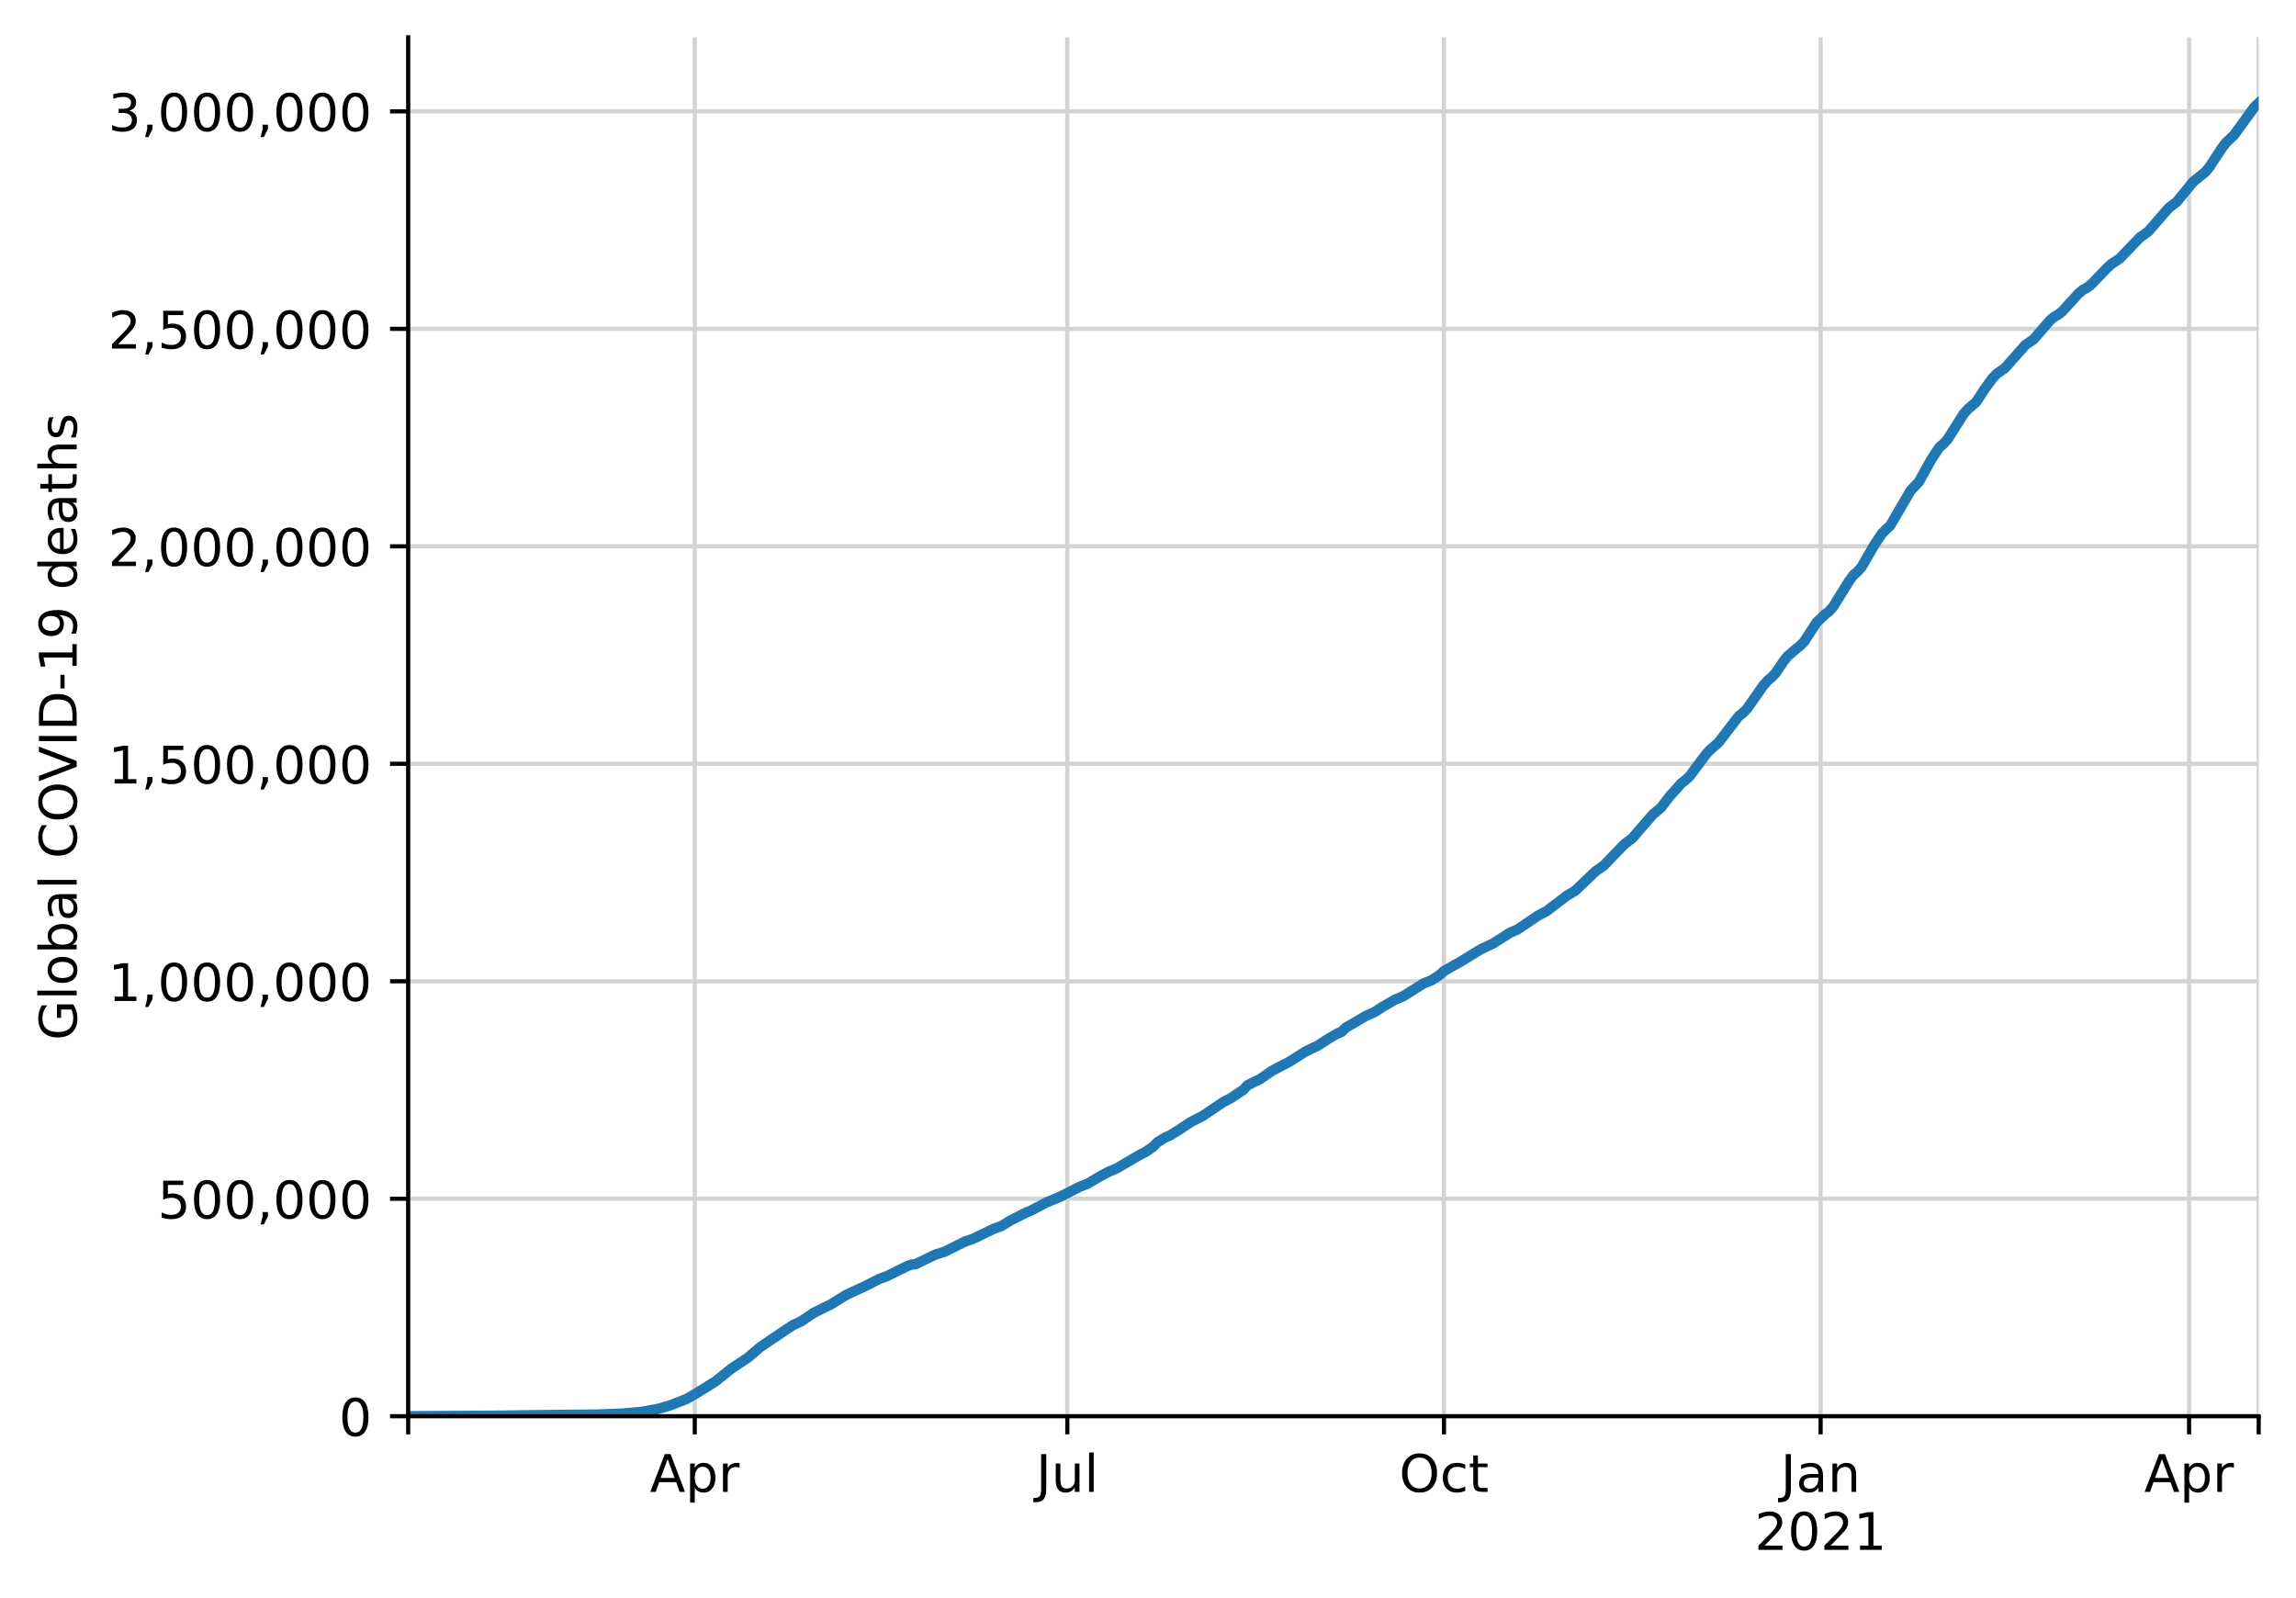
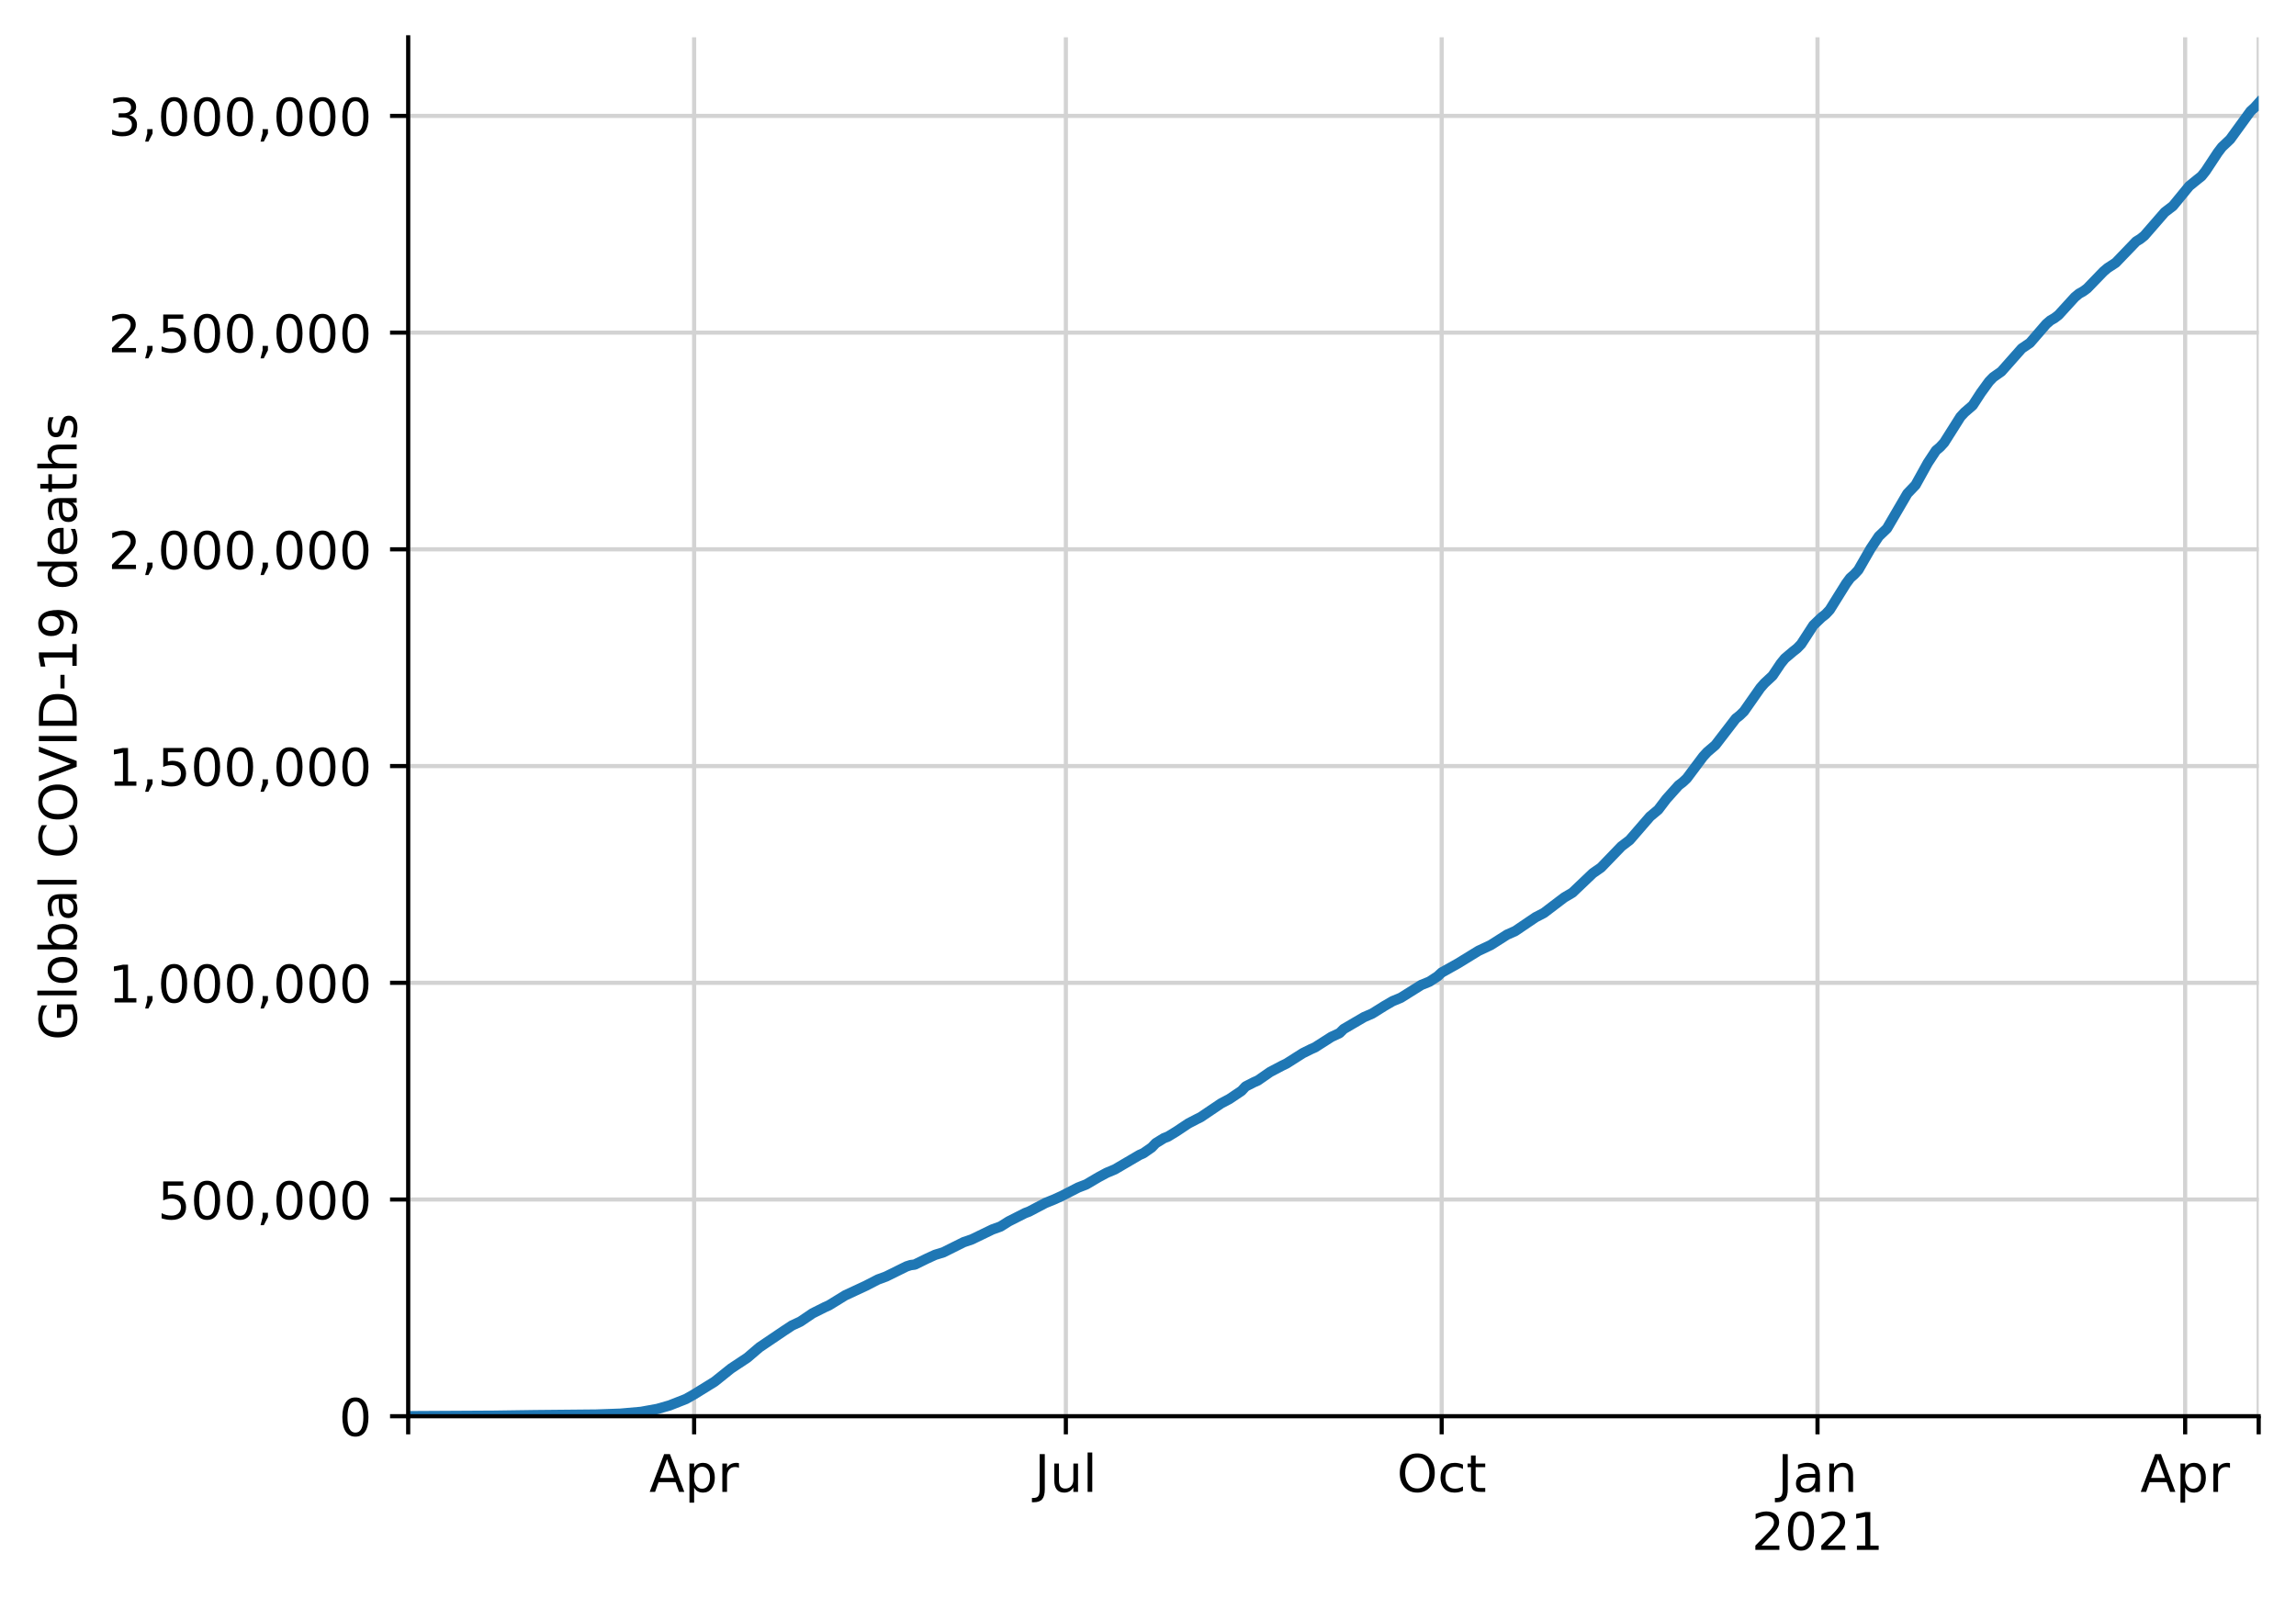
<svg xmlns="http://www.w3.org/2000/svg" xmlns:xlink="http://www.w3.org/1999/xlink" height="308.388pt" version="1.1" viewBox="0 0 443.092 308.388" width="443.092pt">
  <defs>
    <style type="text/css">
*{stroke-linecap:butt;stroke-linejoin:round;}
  </style>
  </defs>
  <g id="figure_1">
    <g id="patch_1">
      <path d="M 0 308.388  L 443.092 308.388  L 443.092 0  L 0 0  z " style="fill:#ffffff;" />
    </g>
    <g id="axes_1">
      <g id="patch_2">
        <path d="M 78.772 273.312  L 435.892 273.312  L 435.892 7.2  L 78.772 7.2  z " style="fill:#ffffff;" />
      </g>
      <g id="matplotlib.axis_1">
        <g id="xtick_1">
          <g id="line2d_1">
-             <path clip-path="url(#pa2d0cb0e21)" d="M 78.772 273.312  L 78.772 7.2  " style="fill:none;stroke:#d3d3d3;stroke-linecap:square;stroke-width:0.8;" />
+             <path clip-path="url(#p5b35c0a73f)" d="M 78.772 273.312  L 78.772 7.2  " style="fill:none;stroke:#d3d3d3;stroke-linecap:square;stroke-width:0.8;" />
          </g>
          <g id="line2d_2">
            <defs>
-               <path d="M 0 0  L 0 3.5  " id="me5d2dda40b" style="stroke:#000000;stroke-width:0.8;" />
-             </defs>
-             <g>
-               <use style="stroke:#000000;stroke-width:0.8;" x="78.772" xlink:href="#me5d2dda40b" y="273.312" />
+               <path d="M 0 0  L 0 3.5  " id="m4bdbc4d631" style="stroke:#000000;stroke-width:0.8;" />
+             </defs>
+             <g>
+               <use style="stroke:#000000;stroke-width:0.8;" x="78.772" xlink:href="#m4bdbc4d631" y="273.312" />
            </g>
          </g>
        </g>
        <g id="xtick_2">
          <g id="line2d_3">
-             <path clip-path="url(#pa2d0cb0e21)" d="M 134.078 273.312  L 134.078 7.2  " style="fill:none;stroke:#d3d3d3;stroke-linecap:square;stroke-width:0.8;" />
+             <path clip-path="url(#p5b35c0a73f)" d="M 133.956 273.312  L 133.956 7.2  " style="fill:none;stroke:#d3d3d3;stroke-linecap:square;stroke-width:0.8;" />
          </g>
          <g id="line2d_4">
            <g>
-               <use style="stroke:#000000;stroke-width:0.8;" x="134.078" xlink:href="#me5d2dda40b" y="273.312" />
+               <use style="stroke:#000000;stroke-width:0.8;" x="133.956" xlink:href="#m4bdbc4d631" y="273.312" />
            </g>
          </g>
          <g id="text_1">
            <defs>
              <path d="M 34.188 63.188  L 20.797 26.906  L 47.609 26.906  z M 28.609 72.906  L 39.797 72.906  L 67.578 0  L 57.328 0  L 50.688 18.703  L 17.828 18.703  L 11.188 0  L 0.781 0  z " id="DejaVuSans-65" />
              <path d="M 18.109 8.203  L 18.109 -20.797  L 9.078 -20.797  L 9.078 54.688  L 18.109 54.688  L 18.109 46.391  Q 20.953 51.266 25.266 53.625  Q 29.594 56 35.594 56  Q 45.562 56 51.781 48.094  Q 58.016 40.188 58.016 27.297  Q 58.016 14.406 51.781 6.484  Q 45.562 -1.422 35.594 -1.422  Q 29.594 -1.422 25.266 0.953  Q 20.953 3.328 18.109 8.203  z M 48.688 27.297  Q 48.688 37.203 44.609 42.844  Q 40.531 48.484 33.406 48.484  Q 26.266 48.484 22.188 42.844  Q 18.109 37.203 18.109 27.297  Q 18.109 17.391 22.188 11.75  Q 26.266 6.109 33.406 6.109  Q 40.531 6.109 44.609 11.75  Q 48.688 17.391 48.688 27.297  z " id="DejaVuSans-112" />
              <path d="M 41.109 46.297  Q 39.594 47.172 37.812 47.578  Q 36.031 48 33.891 48  Q 26.266 48 22.188 43.047  Q 18.109 38.094 18.109 28.812  L 18.109 0  L 9.078 0  L 9.078 54.688  L 18.109 54.688  L 18.109 46.188  Q 20.953 51.172 25.484 53.578  Q 30.031 56 36.531 56  Q 37.453 56 38.578 55.875  Q 39.703 55.766 41.062 55.516  z " id="DejaVuSans-114" />
            </defs>
-             <g transform="translate(125.4281 287.9104)scale(0.1 -0.1)">
+             <g transform="translate(125.306 287.9104)scale(0.1 -0.1)">
              <use xlink:href="#DejaVuSans-65" />
              <use x="68.408" xlink:href="#DejaVuSans-112" />
              <use x="131.885" xlink:href="#DejaVuSans-114" />
            </g>
          </g>
        </g>
        <g id="xtick_3">
          <g id="line2d_5">
-             <path clip-path="url(#pa2d0cb0e21)" d="M 205.976 273.312  L 205.976 7.2  " style="fill:none;stroke:#d3d3d3;stroke-linecap:square;stroke-width:0.8;" />
+             <path clip-path="url(#p5b35c0a73f)" d="M 205.695 273.312  L 205.695 7.2  " style="fill:none;stroke:#d3d3d3;stroke-linecap:square;stroke-width:0.8;" />
          </g>
          <g id="line2d_6">
            <g>
-               <use style="stroke:#000000;stroke-width:0.8;" x="205.976" xlink:href="#me5d2dda40b" y="273.312" />
+               <use style="stroke:#000000;stroke-width:0.8;" x="205.695" xlink:href="#m4bdbc4d631" y="273.312" />
            </g>
          </g>
          <g id="text_2">
            <defs>
              <path d="M 9.812 72.906  L 19.672 72.906  L 19.672 5.078  Q 19.672 -8.109 14.672 -14.062  Q 9.672 -20.016 -1.422 -20.016  L -5.172 -20.016  L -5.172 -11.719  L -2.094 -11.719  Q 4.438 -11.719 7.125 -8.047  Q 9.812 -4.391 9.812 5.078  z " id="DejaVuSans-74" />
              <path d="M 8.5 21.578  L 8.5 54.688  L 17.484 54.688  L 17.484 21.922  Q 17.484 14.156 20.5 10.266  Q 23.531 6.391 29.594 6.391  Q 36.859 6.391 41.078 11.031  Q 45.312 15.672 45.312 23.688  L 45.312 54.688  L 54.297 54.688  L 54.297 0  L 45.312 0  L 45.312 8.406  Q 42.047 3.422 37.719 1  Q 33.406 -1.422 27.688 -1.422  Q 18.266 -1.422 13.375 4.438  Q 8.5 10.297 8.5 21.578  z M 31.109 56  z " id="DejaVuSans-117" />
              <path d="M 9.422 75.984  L 18.406 75.984  L 18.406 0  L 9.422 0  z " id="DejaVuSans-108" />
            </defs>
-             <g transform="translate(199.9433 287.9104)scale(0.1 -0.1)">
+             <g transform="translate(199.6625 287.9104)scale(0.1 -0.1)">
              <use xlink:href="#DejaVuSans-74" />
              <use x="29.492" xlink:href="#DejaVuSans-117" />
              <use x="92.871" xlink:href="#DejaVuSans-108" />
            </g>
          </g>
        </g>
        <g id="xtick_4">
          <g id="line2d_7">
-             <path clip-path="url(#pa2d0cb0e21)" d="M 278.664 273.312  L 278.664 7.2  " style="fill:none;stroke:#d3d3d3;stroke-linecap:square;stroke-width:0.8;" />
+             <path clip-path="url(#p5b35c0a73f)" d="M 278.223 273.312  L 278.223 7.2  " style="fill:none;stroke:#d3d3d3;stroke-linecap:square;stroke-width:0.8;" />
          </g>
          <g id="line2d_8">
            <g>
-               <use style="stroke:#000000;stroke-width:0.8;" x="278.664" xlink:href="#me5d2dda40b" y="273.312" />
+               <use style="stroke:#000000;stroke-width:0.8;" x="278.223" xlink:href="#m4bdbc4d631" y="273.312" />
            </g>
          </g>
          <g id="text_3">
            <defs>
              <path d="M 39.406 66.219  Q 28.656 66.219 22.328 58.203  Q 16.016 50.203 16.016 36.375  Q 16.016 22.609 22.328 14.594  Q 28.656 6.594 39.406 6.594  Q 50.141 6.594 56.422 14.594  Q 62.703 22.609 62.703 36.375  Q 62.703 50.203 56.422 58.203  Q 50.141 66.219 39.406 66.219  z M 39.406 74.219  Q 54.734 74.219 63.906 63.938  Q 73.094 53.656 73.094 36.375  Q 73.094 19.141 63.906 8.859  Q 54.734 -1.422 39.406 -1.422  Q 24.031 -1.422 14.812 8.828  Q 5.609 19.094 5.609 36.375  Q 5.609 53.656 14.812 63.938  Q 24.031 74.219 39.406 74.219  z " id="DejaVuSans-79" />
              <path d="M 48.781 52.594  L 48.781 44.188  Q 44.969 46.297 41.141 47.344  Q 37.312 48.391 33.406 48.391  Q 24.656 48.391 19.812 42.844  Q 14.984 37.312 14.984 27.297  Q 14.984 17.281 19.812 11.734  Q 24.656 6.203 33.406 6.203  Q 37.312 6.203 41.141 7.25  Q 44.969 8.297 48.781 10.406  L 48.781 2.094  Q 45.016 0.344 40.984 -0.531  Q 36.969 -1.422 32.422 -1.422  Q 20.062 -1.422 12.781 6.344  Q 5.516 14.109 5.516 27.297  Q 5.516 40.672 12.859 48.328  Q 20.219 56 33.016 56  Q 37.156 56 41.109 55.141  Q 45.062 54.297 48.781 52.594  z " id="DejaVuSans-99" />
              <path d="M 18.312 70.219  L 18.312 54.688  L 36.812 54.688  L 36.812 47.703  L 18.312 47.703  L 18.312 18.016  Q 18.312 11.328 20.141 9.422  Q 21.969 7.516 27.594 7.516  L 36.812 7.516  L 36.812 0  L 27.594 0  Q 17.188 0 13.234 3.875  Q 9.281 7.766 9.281 18.016  L 9.281 47.703  L 2.688 47.703  L 2.688 54.688  L 9.281 54.688  L 9.281 70.219  z " id="DejaVuSans-116" />
            </defs>
-             <g transform="translate(270.019 287.9104)scale(0.1 -0.1)">
+             <g transform="translate(269.5777 287.9104)scale(0.1 -0.1)">
              <use xlink:href="#DejaVuSans-79" />
              <use x="78.711" xlink:href="#DejaVuSans-99" />
              <use x="133.691" xlink:href="#DejaVuSans-116" />
            </g>
          </g>
        </g>
        <g id="xtick_5">
          <g id="line2d_9">
-             <path clip-path="url(#pa2d0cb0e21)" d="M 351.352 273.312  L 351.352 7.2  " style="fill:none;stroke:#d3d3d3;stroke-linecap:square;stroke-width:0.8;" />
+             <path clip-path="url(#p5b35c0a73f)" d="M 350.751 273.312  L 350.751 7.2  " style="fill:none;stroke:#d3d3d3;stroke-linecap:square;stroke-width:0.8;" />
          </g>
          <g id="line2d_10">
            <g>
-               <use style="stroke:#000000;stroke-width:0.8;" x="351.352" xlink:href="#me5d2dda40b" y="273.312" />
+               <use style="stroke:#000000;stroke-width:0.8;" x="350.751" xlink:href="#m4bdbc4d631" y="273.312" />
            </g>
          </g>
          <g id="text_4">
            <defs>
              <path d="M 34.281 27.484  Q 23.391 27.484 19.188 25  Q 14.984 22.516 14.984 16.5  Q 14.984 11.719 18.141 8.906  Q 21.297 6.109 26.703 6.109  Q 34.188 6.109 38.703 11.406  Q 43.219 16.703 43.219 25.484  L 43.219 27.484  z M 52.203 31.203  L 52.203 0  L 43.219 0  L 43.219 8.297  Q 40.141 3.328 35.547 0.953  Q 30.953 -1.422 24.312 -1.422  Q 15.922 -1.422 10.953 3.297  Q 6 8.016 6 15.922  Q 6 25.141 12.172 29.828  Q 18.359 34.516 30.609 34.516  L 43.219 34.516  L 43.219 35.406  Q 43.219 41.609 39.141 45  Q 35.062 48.391 27.688 48.391  Q 23 48.391 18.547 47.266  Q 14.109 46.141 10.016 43.891  L 10.016 52.203  Q 14.938 54.109 19.578 55.047  Q 24.219 56 28.609 56  Q 40.484 56 46.344 49.844  Q 52.203 43.703 52.203 31.203  z " id="DejaVuSans-97" />
              <path d="M 54.891 33.016  L 54.891 0  L 45.906 0  L 45.906 32.719  Q 45.906 40.484 42.875 44.328  Q 39.844 48.188 33.797 48.188  Q 26.516 48.188 22.312 43.547  Q 18.109 38.922 18.109 30.906  L 18.109 0  L 9.078 0  L 9.078 54.688  L 18.109 54.688  L 18.109 46.188  Q 21.344 51.125 25.703 53.562  Q 30.078 56 35.797 56  Q 45.219 56 50.047 50.172  Q 54.891 44.344 54.891 33.016  z " id="DejaVuSans-110" />
            </defs>
-             <g transform="translate(343.6446 287.9104)scale(0.1 -0.1)">
+             <g transform="translate(343.0429 287.9104)scale(0.1 -0.1)">
              <use xlink:href="#DejaVuSans-74" />
              <use x="29.492" xlink:href="#DejaVuSans-97" />
              <use x="90.771" xlink:href="#DejaVuSans-110" />
            </g>
            <defs>
              <path d="M 19.188 8.297  L 53.609 8.297  L 53.609 0  L 7.328 0  L 7.328 8.297  Q 12.938 14.109 22.625 23.891  Q 32.328 33.688 34.812 36.531  Q 39.547 41.844 41.422 45.531  Q 43.312 49.219 43.312 52.781  Q 43.312 58.594 39.234 62.25  Q 35.156 65.922 28.609 65.922  Q 23.969 65.922 18.812 64.312  Q 13.672 62.703 7.812 59.422  L 7.812 69.391  Q 13.766 71.781 18.938 73  Q 24.125 74.219 28.422 74.219  Q 39.75 74.219 46.484 68.547  Q 53.219 62.891 53.219 53.422  Q 53.219 48.922 51.531 44.891  Q 49.859 40.875 45.406 35.406  Q 44.188 33.984 37.641 27.219  Q 31.109 20.453 19.188 8.297  z " id="DejaVuSans-50" />
              <path d="M 31.781 66.406  Q 24.172 66.406 20.328 58.906  Q 16.5 51.422 16.5 36.375  Q 16.5 21.391 20.328 13.891  Q 24.172 6.391 31.781 6.391  Q 39.453 6.391 43.281 13.891  Q 47.125 21.391 47.125 36.375  Q 47.125 51.422 43.281 58.906  Q 39.453 66.406 31.781 66.406  z M 31.781 74.219  Q 44.047 74.219 50.516 64.516  Q 56.984 54.828 56.984 36.375  Q 56.984 17.969 50.516 8.266  Q 44.047 -1.422 31.781 -1.422  Q 19.531 -1.422 13.062 8.266  Q 6.594 17.969 6.594 36.375  Q 6.594 54.828 13.062 64.516  Q 19.531 74.219 31.781 74.219  z " id="DejaVuSans-48" />
              <path d="M 12.406 8.297  L 28.516 8.297  L 28.516 63.922  L 10.984 60.406  L 10.984 69.391  L 28.422 72.906  L 38.281 72.906  L 38.281 8.297  L 54.391 8.297  L 54.391 0  L 12.406 0  z " id="DejaVuSans-49" />
            </defs>
-             <g transform="translate(338.6274 299.1082)scale(0.1 -0.1)">
+             <g transform="translate(338.0257 299.1082)scale(0.1 -0.1)">
              <use xlink:href="#DejaVuSans-50" />
              <use x="63.623" xlink:href="#DejaVuSans-48" />
              <use x="127.246" xlink:href="#DejaVuSans-50" />
              <use x="190.869" xlink:href="#DejaVuSans-49" />
            </g>
          </g>
        </g>
        <g id="xtick_6">
          <g id="line2d_11">
-             <path clip-path="url(#pa2d0cb0e21)" d="M 422.46 273.312  L 422.46 7.2  " style="fill:none;stroke:#d3d3d3;stroke-linecap:square;stroke-width:0.8;" />
+             <path clip-path="url(#p5b35c0a73f)" d="M 421.702 273.312  L 421.702 7.2  " style="fill:none;stroke:#d3d3d3;stroke-linecap:square;stroke-width:0.8;" />
          </g>
          <g id="line2d_12">
            <g>
-               <use style="stroke:#000000;stroke-width:0.8;" x="422.46" xlink:href="#me5d2dda40b" y="273.312" />
+               <use style="stroke:#000000;stroke-width:0.8;" x="421.702" xlink:href="#m4bdbc4d631" y="273.312" />
            </g>
          </g>
          <g id="text_5">
-             <g transform="translate(413.8104 287.9104)scale(0.1 -0.1)">
+             <g transform="translate(413.0517 287.9104)scale(0.1 -0.1)">
              <use xlink:href="#DejaVuSans-65" />
              <use x="68.408" xlink:href="#DejaVuSans-112" />
              <use x="131.885" xlink:href="#DejaVuSans-114" />
            </g>
          </g>
        </g>
        <g id="xtick_7">
          <g id="line2d_13">
-             <path clip-path="url(#pa2d0cb0e21)" d="M 435.892 273.312  L 435.892 7.2  " style="fill:none;stroke:#d3d3d3;stroke-linecap:square;stroke-width:0.8;" />
+             <path clip-path="url(#p5b35c0a73f)" d="M 435.892 273.312  L 435.892 7.2  " style="fill:none;stroke:#d3d3d3;stroke-linecap:square;stroke-width:0.8;" />
          </g>
          <g id="line2d_14">
            <g>
-               <use style="stroke:#000000;stroke-width:0.8;" x="435.892" xlink:href="#me5d2dda40b" y="273.312" />
+               <use style="stroke:#000000;stroke-width:0.8;" x="435.892" xlink:href="#m4bdbc4d631" y="273.312" />
            </g>
          </g>
        </g>
      </g>
      <g id="matplotlib.axis_2">
        <g id="ytick_1">
          <g id="line2d_15">
-             <path clip-path="url(#pa2d0cb0e21)" d="M 78.772 273.312  L 435.892 273.312  " style="fill:none;stroke:#d3d3d3;stroke-linecap:square;stroke-width:0.8;" />
+             <path clip-path="url(#p5b35c0a73f)" d="M 78.772 273.312  L 435.892 273.312  " style="fill:none;stroke:#d3d3d3;stroke-linecap:square;stroke-width:0.8;" />
          </g>
          <g id="line2d_16">
            <defs>
-               <path d="M 0 0  L -3.5 0  " id="m2bee98026a" style="stroke:#000000;stroke-width:0.8;" />
-             </defs>
-             <g>
-               <use style="stroke:#000000;stroke-width:0.8;" x="78.772" xlink:href="#m2bee98026a" y="273.312" />
+               <path d="M 0 0  L -3.5 0  " id="mb7657545b8" style="stroke:#000000;stroke-width:0.8;" />
+             </defs>
+             <g>
+               <use style="stroke:#000000;stroke-width:0.8;" x="78.772" xlink:href="#mb7657545b8" y="273.312" />
            </g>
          </g>
          <g id="text_6">
            <g transform="translate(65.40937 277.1112)scale(0.1 -0.1)">
              <use xlink:href="#DejaVuSans-48" />
            </g>
          </g>
        </g>
        <g id="ytick_2">
          <g id="line2d_17">
-             <path clip-path="url(#pa2d0cb0e21)" d="M 78.772 231.342  L 435.892 231.342  " style="fill:none;stroke:#d3d3d3;stroke-linecap:square;stroke-width:0.8;" />
+             <path clip-path="url(#p5b35c0a73f)" d="M 78.772 231.488  L 435.892 231.488  " style="fill:none;stroke:#d3d3d3;stroke-linecap:square;stroke-width:0.8;" />
          </g>
          <g id="line2d_18">
            <g>
-               <use style="stroke:#000000;stroke-width:0.8;" x="78.772" xlink:href="#m2bee98026a" y="231.342" />
+               <use style="stroke:#000000;stroke-width:0.8;" x="78.772" xlink:href="#mb7657545b8" y="231.488" />
            </g>
          </g>
          <g id="text_7">
            <defs>
              <path d="M 10.797 72.906  L 49.516 72.906  L 49.516 64.594  L 19.828 64.594  L 19.828 46.734  Q 21.969 47.469 24.109 47.828  Q 26.266 48.188 28.422 48.188  Q 40.625 48.188 47.75 41.5  Q 54.891 34.812 54.891 23.391  Q 54.891 11.625 47.562 5.094  Q 40.234 -1.422 26.906 -1.422  Q 22.312 -1.422 17.547 -0.641  Q 12.797 0.141 7.719 1.703  L 7.719 11.625  Q 12.109 9.234 16.797 8.062  Q 21.484 6.891 26.703 6.891  Q 35.156 6.891 40.078 11.328  Q 45.016 15.766 45.016 23.391  Q 45.016 31 40.078 35.438  Q 35.156 39.891 26.703 39.891  Q 22.75 39.891 18.812 39.016  Q 14.891 38.141 10.797 36.281  z " id="DejaVuSans-53" />
              <path d="M 11.719 12.406  L 22.016 12.406  L 22.016 4  L 14.016 -11.625  L 7.719 -11.625  L 11.719 4  z " id="DejaVuSans-44" />
            </defs>
-             <g transform="translate(30.41875 235.1416)scale(0.1 -0.1)">
+             <g transform="translate(30.41875 235.2869)scale(0.1 -0.1)">
              <use xlink:href="#DejaVuSans-53" />
              <use x="63.623" xlink:href="#DejaVuSans-48" />
              <use x="127.246" xlink:href="#DejaVuSans-48" />
              <use x="190.869" xlink:href="#DejaVuSans-44" />
              <use x="222.656" xlink:href="#DejaVuSans-48" />
              <use x="286.279" xlink:href="#DejaVuSans-48" />
              <use x="349.902" xlink:href="#DejaVuSans-48" />
            </g>
          </g>
        </g>
        <g id="ytick_3">
          <g id="line2d_19">
-             <path clip-path="url(#pa2d0cb0e21)" d="M 78.772 189.373  L 435.892 189.373  " style="fill:none;stroke:#d3d3d3;stroke-linecap:square;stroke-width:0.8;" />
+             <path clip-path="url(#p5b35c0a73f)" d="M 78.772 189.663  L 435.892 189.663  " style="fill:none;stroke:#d3d3d3;stroke-linecap:square;stroke-width:0.8;" />
          </g>
          <g id="line2d_20">
            <g>
-               <use style="stroke:#000000;stroke-width:0.8;" x="78.772" xlink:href="#m2bee98026a" y="189.373" />
+               <use style="stroke:#000000;stroke-width:0.8;" x="78.772" xlink:href="#mb7657545b8" y="189.663" />
            </g>
          </g>
          <g id="text_8">
-             <g transform="translate(20.87813 193.172)scale(0.1 -0.1)">
+             <g transform="translate(20.87813 193.4625)scale(0.1 -0.1)">
              <use xlink:href="#DejaVuSans-49" />
              <use x="63.623" xlink:href="#DejaVuSans-44" />
              <use x="95.41" xlink:href="#DejaVuSans-48" />
              <use x="159.033" xlink:href="#DejaVuSans-48" />
              <use x="222.656" xlink:href="#DejaVuSans-48" />
              <use x="286.279" xlink:href="#DejaVuSans-44" />
              <use x="318.066" xlink:href="#DejaVuSans-48" />
              <use x="381.689" xlink:href="#DejaVuSans-48" />
              <use x="445.312" xlink:href="#DejaVuSans-48" />
            </g>
          </g>
        </g>
        <g id="ytick_4">
          <g id="line2d_21">
-             <path clip-path="url(#pa2d0cb0e21)" d="M 78.772 147.403  L 435.892 147.403  " style="fill:none;stroke:#d3d3d3;stroke-linecap:square;stroke-width:0.8;" />
+             <path clip-path="url(#p5b35c0a73f)" d="M 78.772 147.839  L 435.892 147.839  " style="fill:none;stroke:#d3d3d3;stroke-linecap:square;stroke-width:0.8;" />
          </g>
          <g id="line2d_22">
            <g>
-               <use style="stroke:#000000;stroke-width:0.8;" x="78.772" xlink:href="#m2bee98026a" y="147.403" />
+               <use style="stroke:#000000;stroke-width:0.8;" x="78.772" xlink:href="#mb7657545b8" y="147.839" />
            </g>
          </g>
          <g id="text_9">
-             <g transform="translate(20.87813 151.2025)scale(0.1 -0.1)">
+             <g transform="translate(20.87813 151.6382)scale(0.1 -0.1)">
              <use xlink:href="#DejaVuSans-49" />
              <use x="63.623" xlink:href="#DejaVuSans-44" />
              <use x="95.41" xlink:href="#DejaVuSans-53" />
              <use x="159.033" xlink:href="#DejaVuSans-48" />
              <use x="222.656" xlink:href="#DejaVuSans-48" />
              <use x="286.279" xlink:href="#DejaVuSans-44" />
              <use x="318.066" xlink:href="#DejaVuSans-48" />
              <use x="381.689" xlink:href="#DejaVuSans-48" />
              <use x="445.312" xlink:href="#DejaVuSans-48" />
            </g>
          </g>
        </g>
        <g id="ytick_5">
          <g id="line2d_23">
-             <path clip-path="url(#pa2d0cb0e21)" d="M 78.772 105.434  L 435.892 105.434  " style="fill:none;stroke:#d3d3d3;stroke-linecap:square;stroke-width:0.8;" />
+             <path clip-path="url(#p5b35c0a73f)" d="M 78.772 106.015  L 435.892 106.015  " style="fill:none;stroke:#d3d3d3;stroke-linecap:square;stroke-width:0.8;" />
          </g>
          <g id="line2d_24">
            <g>
-               <use style="stroke:#000000;stroke-width:0.8;" x="78.772" xlink:href="#m2bee98026a" y="105.434" />
+               <use style="stroke:#000000;stroke-width:0.8;" x="78.772" xlink:href="#mb7657545b8" y="106.015" />
            </g>
          </g>
          <g id="text_10">
-             <g transform="translate(20.87813 109.2329)scale(0.1 -0.1)">
+             <g transform="translate(20.87813 109.8138)scale(0.1 -0.1)">
              <use xlink:href="#DejaVuSans-50" />
              <use x="63.623" xlink:href="#DejaVuSans-44" />
              <use x="95.41" xlink:href="#DejaVuSans-48" />
              <use x="159.033" xlink:href="#DejaVuSans-48" />
              <use x="222.656" xlink:href="#DejaVuSans-48" />
              <use x="286.279" xlink:href="#DejaVuSans-44" />
              <use x="318.066" xlink:href="#DejaVuSans-48" />
              <use x="381.689" xlink:href="#DejaVuSans-48" />
              <use x="445.312" xlink:href="#DejaVuSans-48" />
            </g>
          </g>
        </g>
        <g id="ytick_6">
          <g id="line2d_25">
-             <path clip-path="url(#pa2d0cb0e21)" d="M 78.772 63.464  L 435.892 63.464  " style="fill:none;stroke:#d3d3d3;stroke-linecap:square;stroke-width:0.8;" />
+             <path clip-path="url(#p5b35c0a73f)" d="M 78.772 64.19  L 435.892 64.19  " style="fill:none;stroke:#d3d3d3;stroke-linecap:square;stroke-width:0.8;" />
          </g>
          <g id="line2d_26">
            <g>
-               <use style="stroke:#000000;stroke-width:0.8;" x="78.772" xlink:href="#m2bee98026a" y="63.464" />
+               <use style="stroke:#000000;stroke-width:0.8;" x="78.772" xlink:href="#mb7657545b8" y="64.19" />
            </g>
          </g>
          <g id="text_11">
-             <g transform="translate(20.87813 67.26328)scale(0.1 -0.1)">
+             <g transform="translate(20.87813 67.98948)scale(0.1 -0.1)">
              <use xlink:href="#DejaVuSans-50" />
              <use x="63.623" xlink:href="#DejaVuSans-44" />
              <use x="95.41" xlink:href="#DejaVuSans-53" />
              <use x="159.033" xlink:href="#DejaVuSans-48" />
              <use x="222.656" xlink:href="#DejaVuSans-48" />
              <use x="286.279" xlink:href="#DejaVuSans-44" />
              <use x="318.066" xlink:href="#DejaVuSans-48" />
              <use x="381.689" xlink:href="#DejaVuSans-48" />
              <use x="445.312" xlink:href="#DejaVuSans-48" />
            </g>
          </g>
        </g>
        <g id="ytick_7">
          <g id="line2d_27">
-             <path clip-path="url(#pa2d0cb0e21)" d="M 78.772 21.494  L 435.892 21.494  " style="fill:none;stroke:#d3d3d3;stroke-linecap:square;stroke-width:0.8;" />
+             <path clip-path="url(#p5b35c0a73f)" d="M 78.772 22.366  L 435.892 22.366  " style="fill:none;stroke:#d3d3d3;stroke-linecap:square;stroke-width:0.8;" />
          </g>
          <g id="line2d_28">
            <g>
-               <use style="stroke:#000000;stroke-width:0.8;" x="78.772" xlink:href="#m2bee98026a" y="21.494" />
+               <use style="stroke:#000000;stroke-width:0.8;" x="78.772" xlink:href="#mb7657545b8" y="22.366" />
            </g>
          </g>
          <g id="text_12">
            <defs>
              <path d="M 40.578 39.312  Q 47.656 37.797 51.625 33  Q 55.609 28.219 55.609 21.188  Q 55.609 10.406 48.188 4.484  Q 40.766 -1.422 27.094 -1.422  Q 22.516 -1.422 17.656 -0.516  Q 12.797 0.391 7.625 2.203  L 7.625 11.719  Q 11.719 9.328 16.594 8.109  Q 21.484 6.891 26.812 6.891  Q 36.078 6.891 40.938 10.547  Q 45.797 14.203 45.797 21.188  Q 45.797 27.641 41.281 31.266  Q 36.766 34.906 28.719 34.906  L 20.219 34.906  L 20.219 43.016  L 29.109 43.016  Q 36.375 43.016 40.234 45.922  Q 44.094 48.828 44.094 54.297  Q 44.094 59.906 40.109 62.906  Q 36.141 65.922 28.719 65.922  Q 24.656 65.922 20.016 65.031  Q 15.375 64.156 9.812 62.312  L 9.812 71.094  Q 15.438 72.656 20.344 73.438  Q 25.25 74.219 29.594 74.219  Q 40.828 74.219 47.359 69.109  Q 53.906 64.016 53.906 55.328  Q 53.906 49.266 50.438 45.094  Q 46.969 40.922 40.578 39.312  z " id="DejaVuSans-51" />
            </defs>
-             <g transform="translate(20.87813 25.29369)scale(0.1 -0.1)">
+             <g transform="translate(20.87813 26.16514)scale(0.1 -0.1)">
              <use xlink:href="#DejaVuSans-51" />
              <use x="63.623" xlink:href="#DejaVuSans-44" />
              <use x="95.41" xlink:href="#DejaVuSans-48" />
              <use x="159.033" xlink:href="#DejaVuSans-48" />
              <use x="222.656" xlink:href="#DejaVuSans-48" />
              <use x="286.279" xlink:href="#DejaVuSans-44" />
              <use x="318.066" xlink:href="#DejaVuSans-48" />
              <use x="381.689" xlink:href="#DejaVuSans-48" />
              <use x="445.312" xlink:href="#DejaVuSans-48" />
            </g>
          </g>
        </g>
        <g id="text_13">
          <defs>
            <path d="M 59.516 10.406  L 59.516 29.984  L 43.406 29.984  L 43.406 38.094  L 69.281 38.094  L 69.281 6.781  Q 63.578 2.734 56.688 0.656  Q 49.812 -1.422 42 -1.422  Q 24.906 -1.422 15.25 8.562  Q 5.609 18.562 5.609 36.375  Q 5.609 54.25 15.25 64.234  Q 24.906 74.219 42 74.219  Q 49.125 74.219 55.547 72.453  Q 61.969 70.703 67.391 67.281  L 67.391 56.781  Q 61.922 61.422 55.766 63.766  Q 49.609 66.109 42.828 66.109  Q 29.438 66.109 22.719 58.641  Q 16.016 51.172 16.016 36.375  Q 16.016 21.625 22.719 14.156  Q 29.438 6.688 42.828 6.688  Q 48.047 6.688 52.141 7.594  Q 56.25 8.5 59.516 10.406  z " id="DejaVuSans-71" />
            <path d="M 30.609 48.391  Q 23.391 48.391 19.188 42.75  Q 14.984 37.109 14.984 27.297  Q 14.984 17.484 19.156 11.844  Q 23.344 6.203 30.609 6.203  Q 37.797 6.203 41.984 11.859  Q 46.188 17.531 46.188 27.297  Q 46.188 37.016 41.984 42.703  Q 37.797 48.391 30.609 48.391  z M 30.609 56  Q 42.328 56 49.016 48.375  Q 55.719 40.766 55.719 27.297  Q 55.719 13.875 49.016 6.219  Q 42.328 -1.422 30.609 -1.422  Q 18.844 -1.422 12.172 6.219  Q 5.516 13.875 5.516 27.297  Q 5.516 40.766 12.172 48.375  Q 18.844 56 30.609 56  z " id="DejaVuSans-111" />
            <path d="M 48.688 27.297  Q 48.688 37.203 44.609 42.844  Q 40.531 48.484 33.406 48.484  Q 26.266 48.484 22.188 42.844  Q 18.109 37.203 18.109 27.297  Q 18.109 17.391 22.188 11.75  Q 26.266 6.109 33.406 6.109  Q 40.531 6.109 44.609 11.75  Q 48.688 17.391 48.688 27.297  z M 18.109 46.391  Q 20.953 51.266 25.266 53.625  Q 29.594 56 35.594 56  Q 45.562 56 51.781 48.094  Q 58.016 40.188 58.016 27.297  Q 58.016 14.406 51.781 6.484  Q 45.562 -1.422 35.594 -1.422  Q 29.594 -1.422 25.266 0.953  Q 20.953 3.328 18.109 8.203  L 18.109 0  L 9.078 0  L 9.078 75.984  L 18.109 75.984  z " id="DejaVuSans-98" />
            <path id="DejaVuSans-32" />
            <path d="M 64.406 67.281  L 64.406 56.891  Q 59.422 61.531 53.781 63.812  Q 48.141 66.109 41.797 66.109  Q 29.297 66.109 22.656 58.469  Q 16.016 50.828 16.016 36.375  Q 16.016 21.969 22.656 14.328  Q 29.297 6.688 41.797 6.688  Q 48.141 6.688 53.781 8.984  Q 59.422 11.281 64.406 15.922  L 64.406 5.609  Q 59.234 2.094 53.438 0.328  Q 47.656 -1.422 41.219 -1.422  Q 24.656 -1.422 15.125 8.703  Q 5.609 18.844 5.609 36.375  Q 5.609 53.953 15.125 64.078  Q 24.656 74.219 41.219 74.219  Q 47.75 74.219 53.531 72.484  Q 59.328 70.75 64.406 67.281  z " id="DejaVuSans-67" />
            <path d="M 28.609 0  L 0.781 72.906  L 11.078 72.906  L 34.188 11.531  L 57.328 72.906  L 67.578 72.906  L 39.797 0  z " id="DejaVuSans-86" />
            <path d="M 9.812 72.906  L 19.672 72.906  L 19.672 0  L 9.812 0  z " id="DejaVuSans-73" />
            <path d="M 19.672 64.797  L 19.672 8.109  L 31.594 8.109  Q 46.688 8.109 53.688 14.938  Q 60.688 21.781 60.688 36.531  Q 60.688 51.172 53.688 57.984  Q 46.688 64.797 31.594 64.797  z M 9.812 72.906  L 30.078 72.906  Q 51.266 72.906 61.172 64.094  Q 71.094 55.281 71.094 36.531  Q 71.094 17.672 61.125 8.828  Q 51.172 0 30.078 0  L 9.812 0  z " id="DejaVuSans-68" />
            <path d="M 4.891 31.391  L 31.203 31.391  L 31.203 23.391  L 4.891 23.391  z " id="DejaVuSans-45" />
            <path d="M 10.984 1.516  L 10.984 10.5  Q 14.703 8.734 18.5 7.812  Q 22.312 6.891 25.984 6.891  Q 35.75 6.891 40.891 13.453  Q 46.047 20.016 46.781 33.406  Q 43.953 29.203 39.594 26.953  Q 35.25 24.703 29.984 24.703  Q 19.047 24.703 12.672 31.312  Q 6.297 37.938 6.297 49.422  Q 6.297 60.641 12.938 67.422  Q 19.578 74.219 30.609 74.219  Q 43.266 74.219 49.922 64.516  Q 56.594 54.828 56.594 36.375  Q 56.594 19.141 48.406 8.859  Q 40.234 -1.422 26.422 -1.422  Q 22.703 -1.422 18.891 -0.688  Q 15.094 0.047 10.984 1.516  z M 30.609 32.422  Q 37.25 32.422 41.125 36.953  Q 45.016 41.5 45.016 49.422  Q 45.016 57.281 41.125 61.844  Q 37.25 66.406 30.609 66.406  Q 23.969 66.406 20.094 61.844  Q 16.219 57.281 16.219 49.422  Q 16.219 41.5 20.094 36.953  Q 23.969 32.422 30.609 32.422  z " id="DejaVuSans-57" />
            <path d="M 45.406 46.391  L 45.406 75.984  L 54.391 75.984  L 54.391 0  L 45.406 0  L 45.406 8.203  Q 42.578 3.328 38.25 0.953  Q 33.938 -1.422 27.875 -1.422  Q 17.969 -1.422 11.734 6.484  Q 5.516 14.406 5.516 27.297  Q 5.516 40.188 11.734 48.094  Q 17.969 56 27.875 56  Q 33.938 56 38.25 53.625  Q 42.578 51.266 45.406 46.391  z M 14.797 27.297  Q 14.797 17.391 18.875 11.75  Q 22.953 6.109 30.078 6.109  Q 37.203 6.109 41.297 11.75  Q 45.406 17.391 45.406 27.297  Q 45.406 37.203 41.297 42.844  Q 37.203 48.484 30.078 48.484  Q 22.953 48.484 18.875 42.844  Q 14.797 37.203 14.797 27.297  z " id="DejaVuSans-100" />
            <path d="M 56.203 29.594  L 56.203 25.203  L 14.891 25.203  Q 15.484 15.922 20.484 11.062  Q 25.484 6.203 34.422 6.203  Q 39.594 6.203 44.453 7.469  Q 49.312 8.734 54.109 11.281  L 54.109 2.781  Q 49.266 0.734 44.188 -0.344  Q 39.109 -1.422 33.891 -1.422  Q 20.797 -1.422 13.156 6.188  Q 5.516 13.812 5.516 26.812  Q 5.516 40.234 12.766 48.109  Q 20.016 56 32.328 56  Q 43.359 56 49.781 48.891  Q 56.203 41.797 56.203 29.594  z M 47.219 32.234  Q 47.125 39.594 43.094 43.984  Q 39.062 48.391 32.422 48.391  Q 24.906 48.391 20.391 44.141  Q 15.875 39.891 15.188 32.172  z " id="DejaVuSans-101" />
            <path d="M 54.891 33.016  L 54.891 0  L 45.906 0  L 45.906 32.719  Q 45.906 40.484 42.875 44.328  Q 39.844 48.188 33.797 48.188  Q 26.516 48.188 22.312 43.547  Q 18.109 38.922 18.109 30.906  L 18.109 0  L 9.078 0  L 9.078 75.984  L 18.109 75.984  L 18.109 46.188  Q 21.344 51.125 25.703 53.562  Q 30.078 56 35.797 56  Q 45.219 56 50.047 50.172  Q 54.891 44.344 54.891 33.016  z " id="DejaVuSans-104" />
            <path d="M 44.281 53.078  L 44.281 44.578  Q 40.484 46.531 36.375 47.5  Q 32.281 48.484 27.875 48.484  Q 21.188 48.484 17.844 46.438  Q 14.5 44.391 14.5 40.281  Q 14.5 37.156 16.891 35.375  Q 19.281 33.594 26.516 31.984  L 29.594 31.297  Q 39.156 29.25 43.188 25.516  Q 47.219 21.781 47.219 15.094  Q 47.219 7.469 41.188 3.016  Q 35.156 -1.422 24.609 -1.422  Q 20.219 -1.422 15.453 -0.562  Q 10.688 0.297 5.422 2  L 5.422 11.281  Q 10.406 8.688 15.234 7.391  Q 20.062 6.109 24.812 6.109  Q 31.156 6.109 34.562 8.281  Q 37.984 10.453 37.984 14.406  Q 37.984 18.062 35.516 20.016  Q 33.062 21.969 24.703 23.781  L 21.578 24.516  Q 13.234 26.266 9.516 29.906  Q 5.812 33.547 5.812 39.891  Q 5.812 47.609 11.281 51.797  Q 16.75 56 26.812 56  Q 31.781 56 36.172 55.266  Q 40.578 54.547 44.281 53.078  z " id="DejaVuSans-115" />
          </defs>
          <g transform="translate(14.79844 200.7708)rotate(-90)scale(0.1 -0.1)">
            <use xlink:href="#DejaVuSans-71" />
            <use x="77.49" xlink:href="#DejaVuSans-108" />
            <use x="105.273" xlink:href="#DejaVuSans-111" />
            <use x="166.455" xlink:href="#DejaVuSans-98" />
            <use x="229.932" xlink:href="#DejaVuSans-97" />
            <use x="291.211" xlink:href="#DejaVuSans-108" />
            <use x="318.994" xlink:href="#DejaVuSans-32" />
            <use x="350.781" xlink:href="#DejaVuSans-67" />
            <use x="420.605" xlink:href="#DejaVuSans-79" />
            <use x="499.301" xlink:href="#DejaVuSans-86" />
            <use x="567.709" xlink:href="#DejaVuSans-73" />
            <use x="597.201" xlink:href="#DejaVuSans-68" />
            <use x="674.203" xlink:href="#DejaVuSans-45" />
            <use x="710.287" xlink:href="#DejaVuSans-49" />
            <use x="773.91" xlink:href="#DejaVuSans-57" />
            <use x="837.533" xlink:href="#DejaVuSans-32" />
            <use x="869.32" xlink:href="#DejaVuSans-100" />
            <use x="932.797" xlink:href="#DejaVuSans-101" />
            <use x="994.32" xlink:href="#DejaVuSans-97" />
            <use x="1055.6" xlink:href="#DejaVuSans-116" />
            <use x="1094.809" xlink:href="#DejaVuSans-104" />
            <use x="1158.188" xlink:href="#DejaVuSans-115" />
          </g>
        </g>
      </g>
      <g id="line2d_29">
-         <path clip-path="url(#pa2d0cb0e21)" d="M 78.772 273.311  L 95.364 273.218  L 103.265 273.106  L 115.116 272.993  L 119.856 272.822  L 123.807 272.474  L 126.967 271.9  L 129.338 271.217  L 132.498 269.973  L 134.078 269.071  L 138.029 266.629  L 139.609 265.365  L 141.189 264.092  L 144.349 261.996  L 146.719 259.972  L 151.46 256.763  L 153.04 255.723  L 154.62 254.99  L 156.991 253.383  L 159.361 252.195  L 160.151 251.842  L 163.311 249.895  L 167.262 248.057  L 169.632 246.835  L 171.212 246.252  L 175.163 244.3  L 175.953 244.047  L 176.743 243.945  L 179.113 242.782  L 180.693 242.057  L 182.273 241.574  L 186.224 239.601  L 187.804 239.061  L 191.755 237.149  L 193.335 236.577  L 194.915 235.582  L 198.075 233.979  L 198.865 233.679  L 202.026 232.015  L 203.606 231.374  L 205.186 230.655  L 208.346 229.032  L 209.927 228.416  L 212.297 227.018  L 213.877 226.17  L 215.457 225.507  L 220.198 222.724  L 220.988 222.37  L 222.568 221.269  L 223.358 220.438  L 224.938 219.466  L 225.728 219.154  L 227.309 218.193  L 229.679 216.612  L 231.259 215.792  L 232.049 215.399  L 235.999 212.731  L 237.58 211.899  L 239.95 210.306  L 240.74 209.455  L 242.32 208.647  L 243.11 208.297  L 245.481 206.651  L 247.851 205.4  L 248.641 205.022  L 251.801 203.014  L 253.381 202.228  L 254.172 201.877  L 256.542 200.351  L 258.122 199.443  L 258.912 199.122  L 259.702 198.335  L 261.282 197.411  L 263.653 196.022  L 265.233 195.338  L 266.813 194.314  L 269.183 192.935  L 270.763 192.277  L 274.714 189.802  L 276.294 189.159  L 277.874 188.121  L 278.664 187.39  L 281.825 185.62  L 285.775 183.193  L 288.145 182.077  L 291.306 180.064  L 292.886 179.362  L 296.836 176.683  L 298.416 175.867  L 302.367 172.862  L 303.947 171.93  L 307.898 168.164  L 309.478 167.064  L 313.428 162.962  L 315.008 161.755  L 318.959 157.191  L 320.539 155.872  L 322.119 153.791  L 324.489 151.142  L 325.279 150.541  L 326.07 149.796  L 329.23 145.57  L 330.02 144.707  L 331.6 143.35  L 335.551 138.208  L 336.341 137.582  L 337.131 136.812  L 340.291 132.293  L 341.081 131.39  L 341.871 130.726  L 342.661 129.914  L 344.242 127.555  L 345.032 126.578  L 346.612 125.238  L 347.402 124.617  L 348.192 123.798  L 350.562 120.141  L 352.142 118.623  L 352.933 118.007  L 353.723 117.154  L 356.883 112.08  L 357.673 111.008  L 358.463 110.307  L 359.253 109.441  L 361.624 105.314  L 363.204 102.931  L 364.784 101.417  L 368.734 94.656  L 370.315 92.999  L 372.685 88.714  L 374.265 86.322  L 375.055 85.653  L 375.845 84.797  L 379.006 79.791  L 379.796 78.943  L 381.376 77.58  L 382.956 75.15  L 384.536 72.975  L 385.326 72.153  L 386.906 71.043  L 390.857 66.583  L 392.437 65.51  L 395.597 61.852  L 396.387 61.171  L 397.178 60.715  L 397.968 60.111  L 401.128 56.643  L 401.918 55.985  L 402.708 55.543  L 403.498 54.967  L 406.659 51.685  L 407.449 50.965  L 409.029 49.932  L 412.979 45.819  L 414.559 44.709  L 418.51 40.152  L 420.09 38.941  L 423.25 35.084  L 424.831 33.799  L 425.621 33.173  L 426.411 32.181  L 428.781 28.582  L 429.571 27.541  L 431.151 26.042  L 435.102 20.594  L 435.892 19.872  L 435.892 19.872  " style="fill:none;stroke:#1f77b4;stroke-linecap:square;stroke-width:2;" />
+         <path clip-path="url(#p5b35c0a73f)" d="M 78.772 273.311  L 95.327 273.218  L 103.211 273.106  L 115.036 272.994  L 119.766 272.824  L 123.708 272.477  L 126.861 271.905  L 129.226 271.224  L 132.379 269.985  L 133.956 269.086  L 137.898 266.652  L 139.474 265.392  L 141.051 264.124  L 144.204 262.035  L 146.569 260.017  L 151.3 256.821  L 152.876 255.784  L 154.453 255.054  L 156.818 253.452  L 159.183 252.268  L 159.971 251.916  L 163.125 249.976  L 167.066 248.145  L 169.431 246.927  L 171.008 246.346  L 174.95 244.4  L 175.738 244.148  L 176.527 244.047  L 178.892 242.888  L 180.468 242.166  L 182.045 241.684  L 185.987 239.719  L 187.563 239.18  L 191.505 237.274  L 193.082 236.704  L 194.658 235.713  L 197.812 234.115  L 198.6 233.817  L 201.754 232.158  L 203.33 231.52  L 204.907 230.804  L 208.06 229.185  L 209.637 228.571  L 212.002 227.179  L 213.579 226.333  L 215.155 225.672  L 219.886 222.898  L 220.674 222.546  L 222.251 221.449  L 223.039 220.622  L 224.616 219.651  L 225.404 219.341  L 226.981 218.383  L 229.346 216.807  L 230.922 215.989  L 231.711 215.597  L 235.652 212.939  L 237.229 212.109  L 239.594 210.521  L 240.382 209.673  L 241.959 208.868  L 242.748 208.519  L 245.113 206.879  L 247.478 205.633  L 248.266 205.256  L 251.419 203.254  L 252.996 202.471  L 253.784 202.121  L 256.938 200.108  L 258.514 199.374  L 259.303 198.59  L 260.879 197.668  L 263.244 196.285  L 264.821 195.603  L 267.186 194.124  L 268.763 193.208  L 270.34 192.553  L 274.281 190.086  L 275.858 189.445  L 277.435 188.411  L 278.223 187.682  L 281.376 185.918  L 285.318 183.499  L 287.683 182.386  L 290.837 180.381  L 292.413 179.68  L 296.355 177.011  L 297.932 176.198  L 301.873 173.203  L 303.45 172.274  L 307.392 168.521  L 308.968 167.425  L 312.91 163.336  L 314.487 162.134  L 318.429 157.585  L 320.005 156.27  L 321.582 154.197  L 323.947 151.557  L 324.735 150.958  L 325.524 150.215  L 328.677 146.003  L 329.465 145.142  L 331.042 143.792  L 334.984 138.668  L 335.772 138.044  L 336.56 137.277  L 339.714 132.773  L 340.502 131.872  L 342.079 130.403  L 343.656 128.051  L 344.444 127.079  L 346.021 125.741  L 346.809 125.122  L 347.597 124.306  L 349.962 120.659  L 351.539 119.146  L 352.327 118.532  L 353.116 117.683  L 356.269 112.623  L 357.057 111.554  L 357.846 110.856  L 358.634 109.992  L 360.999 105.879  L 362.576 103.507  L 364.153 101.994  L 368.094 95.253  L 369.671 93.602  L 372.036 89.333  L 373.613 86.946  L 374.401 86.278  L 375.189 85.424  L 378.343 80.433  L 379.131 79.585  L 380.708 78.22  L 382.284 75.8  L 383.861 73.629  L 384.649 72.809  L 386.226 71.7  L 390.168 67.251  L 391.745 66.179  L 394.898 62.532  L 395.686 61.851  L 396.475 61.396  L 397.263 60.794  L 400.416 57.339  L 401.205 56.684  L 401.993 56.243  L 402.781 55.669  L 405.935 52.403  L 406.723 51.735  L 408.3 50.705  L 412.242 46.605  L 413.03 46.12  L 413.818 45.493  L 417.76 40.959  L 419.337 39.752  L 422.49 35.908  L 424.067 34.628  L 424.855 34.004  L 425.643 33.016  L 428.008 29.429  L 428.797 28.391  L 430.373 26.898  L 434.315 21.469  L 435.104 20.749  L 435.892 19.872  L 435.892 19.872  " style="fill:none;stroke:#1f77b4;stroke-linecap:square;stroke-width:2;" />
      </g>
      <g id="patch_3">
        <path d="M 78.772 273.312  L 78.772 7.2  " style="fill:none;stroke:#000000;stroke-linecap:square;stroke-linejoin:miter;stroke-width:0.8;" />
      </g>
      <g id="patch_4">
        <path d="M 78.772 273.312  L 435.892 273.312  " style="fill:none;stroke:#000000;stroke-linecap:square;stroke-linejoin:miter;stroke-width:0.8;" />
      </g>
    </g>
  </g>
  <defs>
-     <clipPath id="pa2d0cb0e21">
+     <clipPath id="p5b35c0a73f">
      <rect height="266.112" width="357.12" x="78.772" y="7.2" />
    </clipPath>
  </defs>
</svg>
